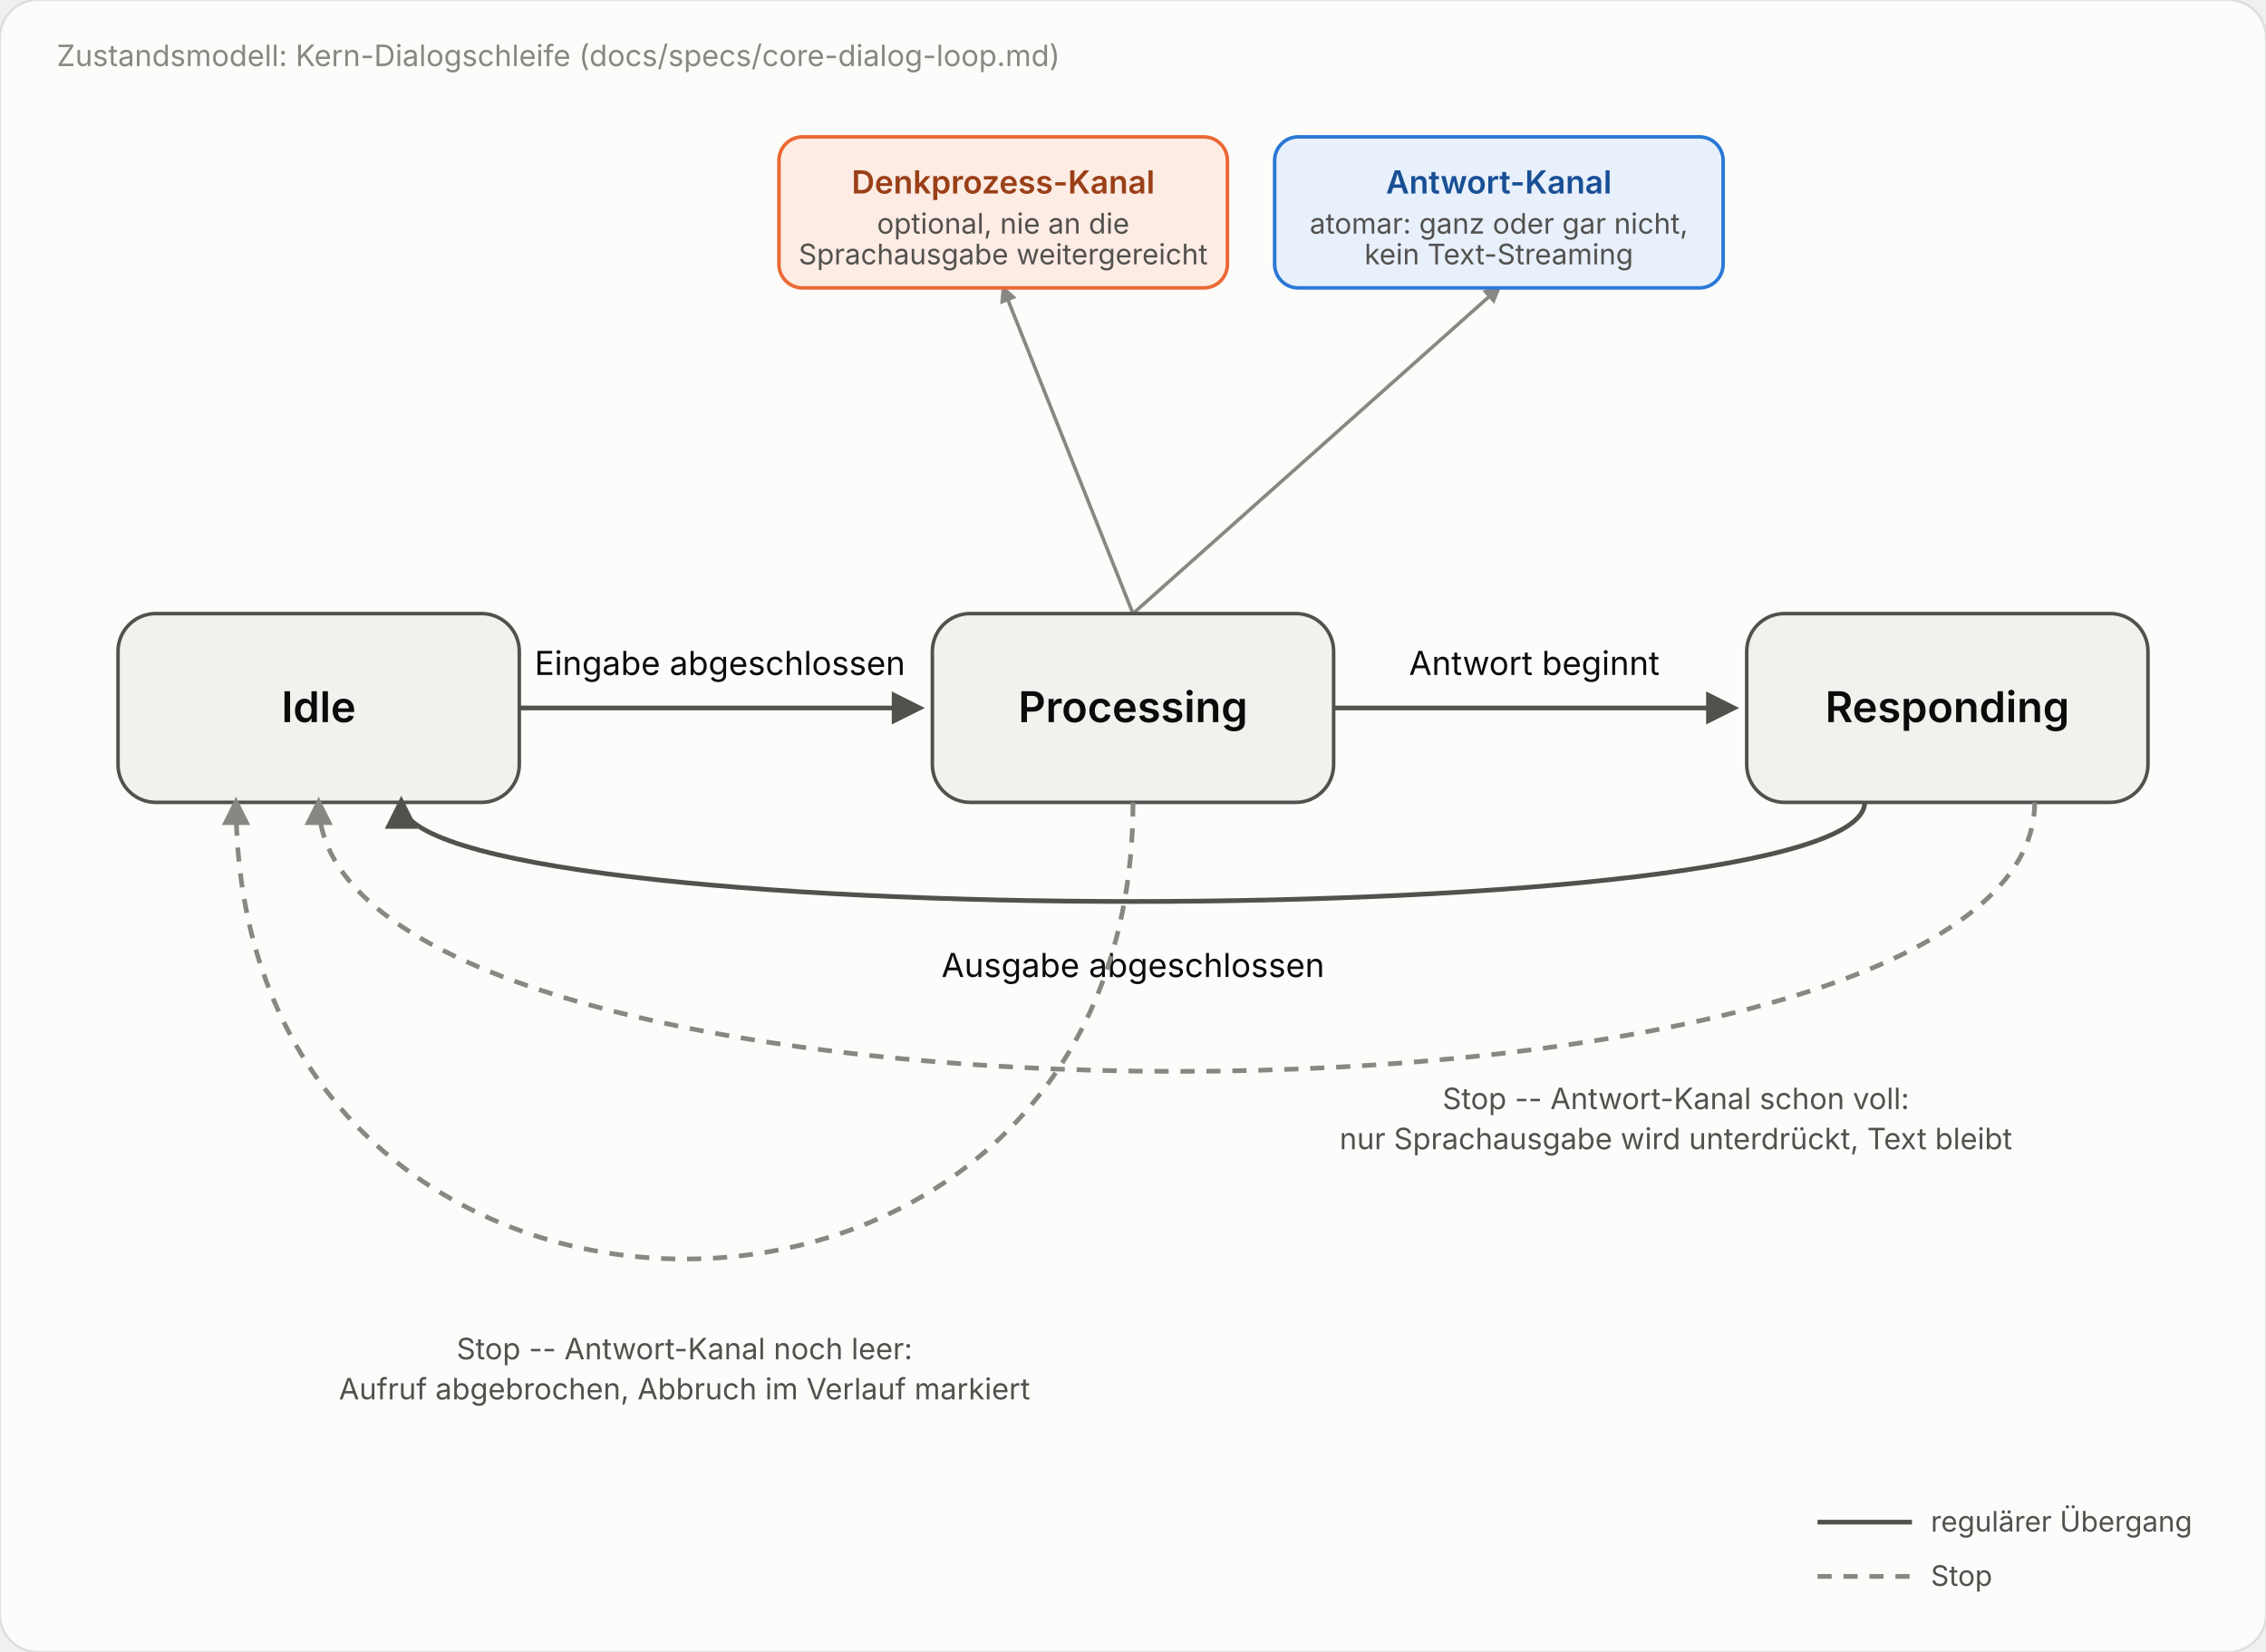
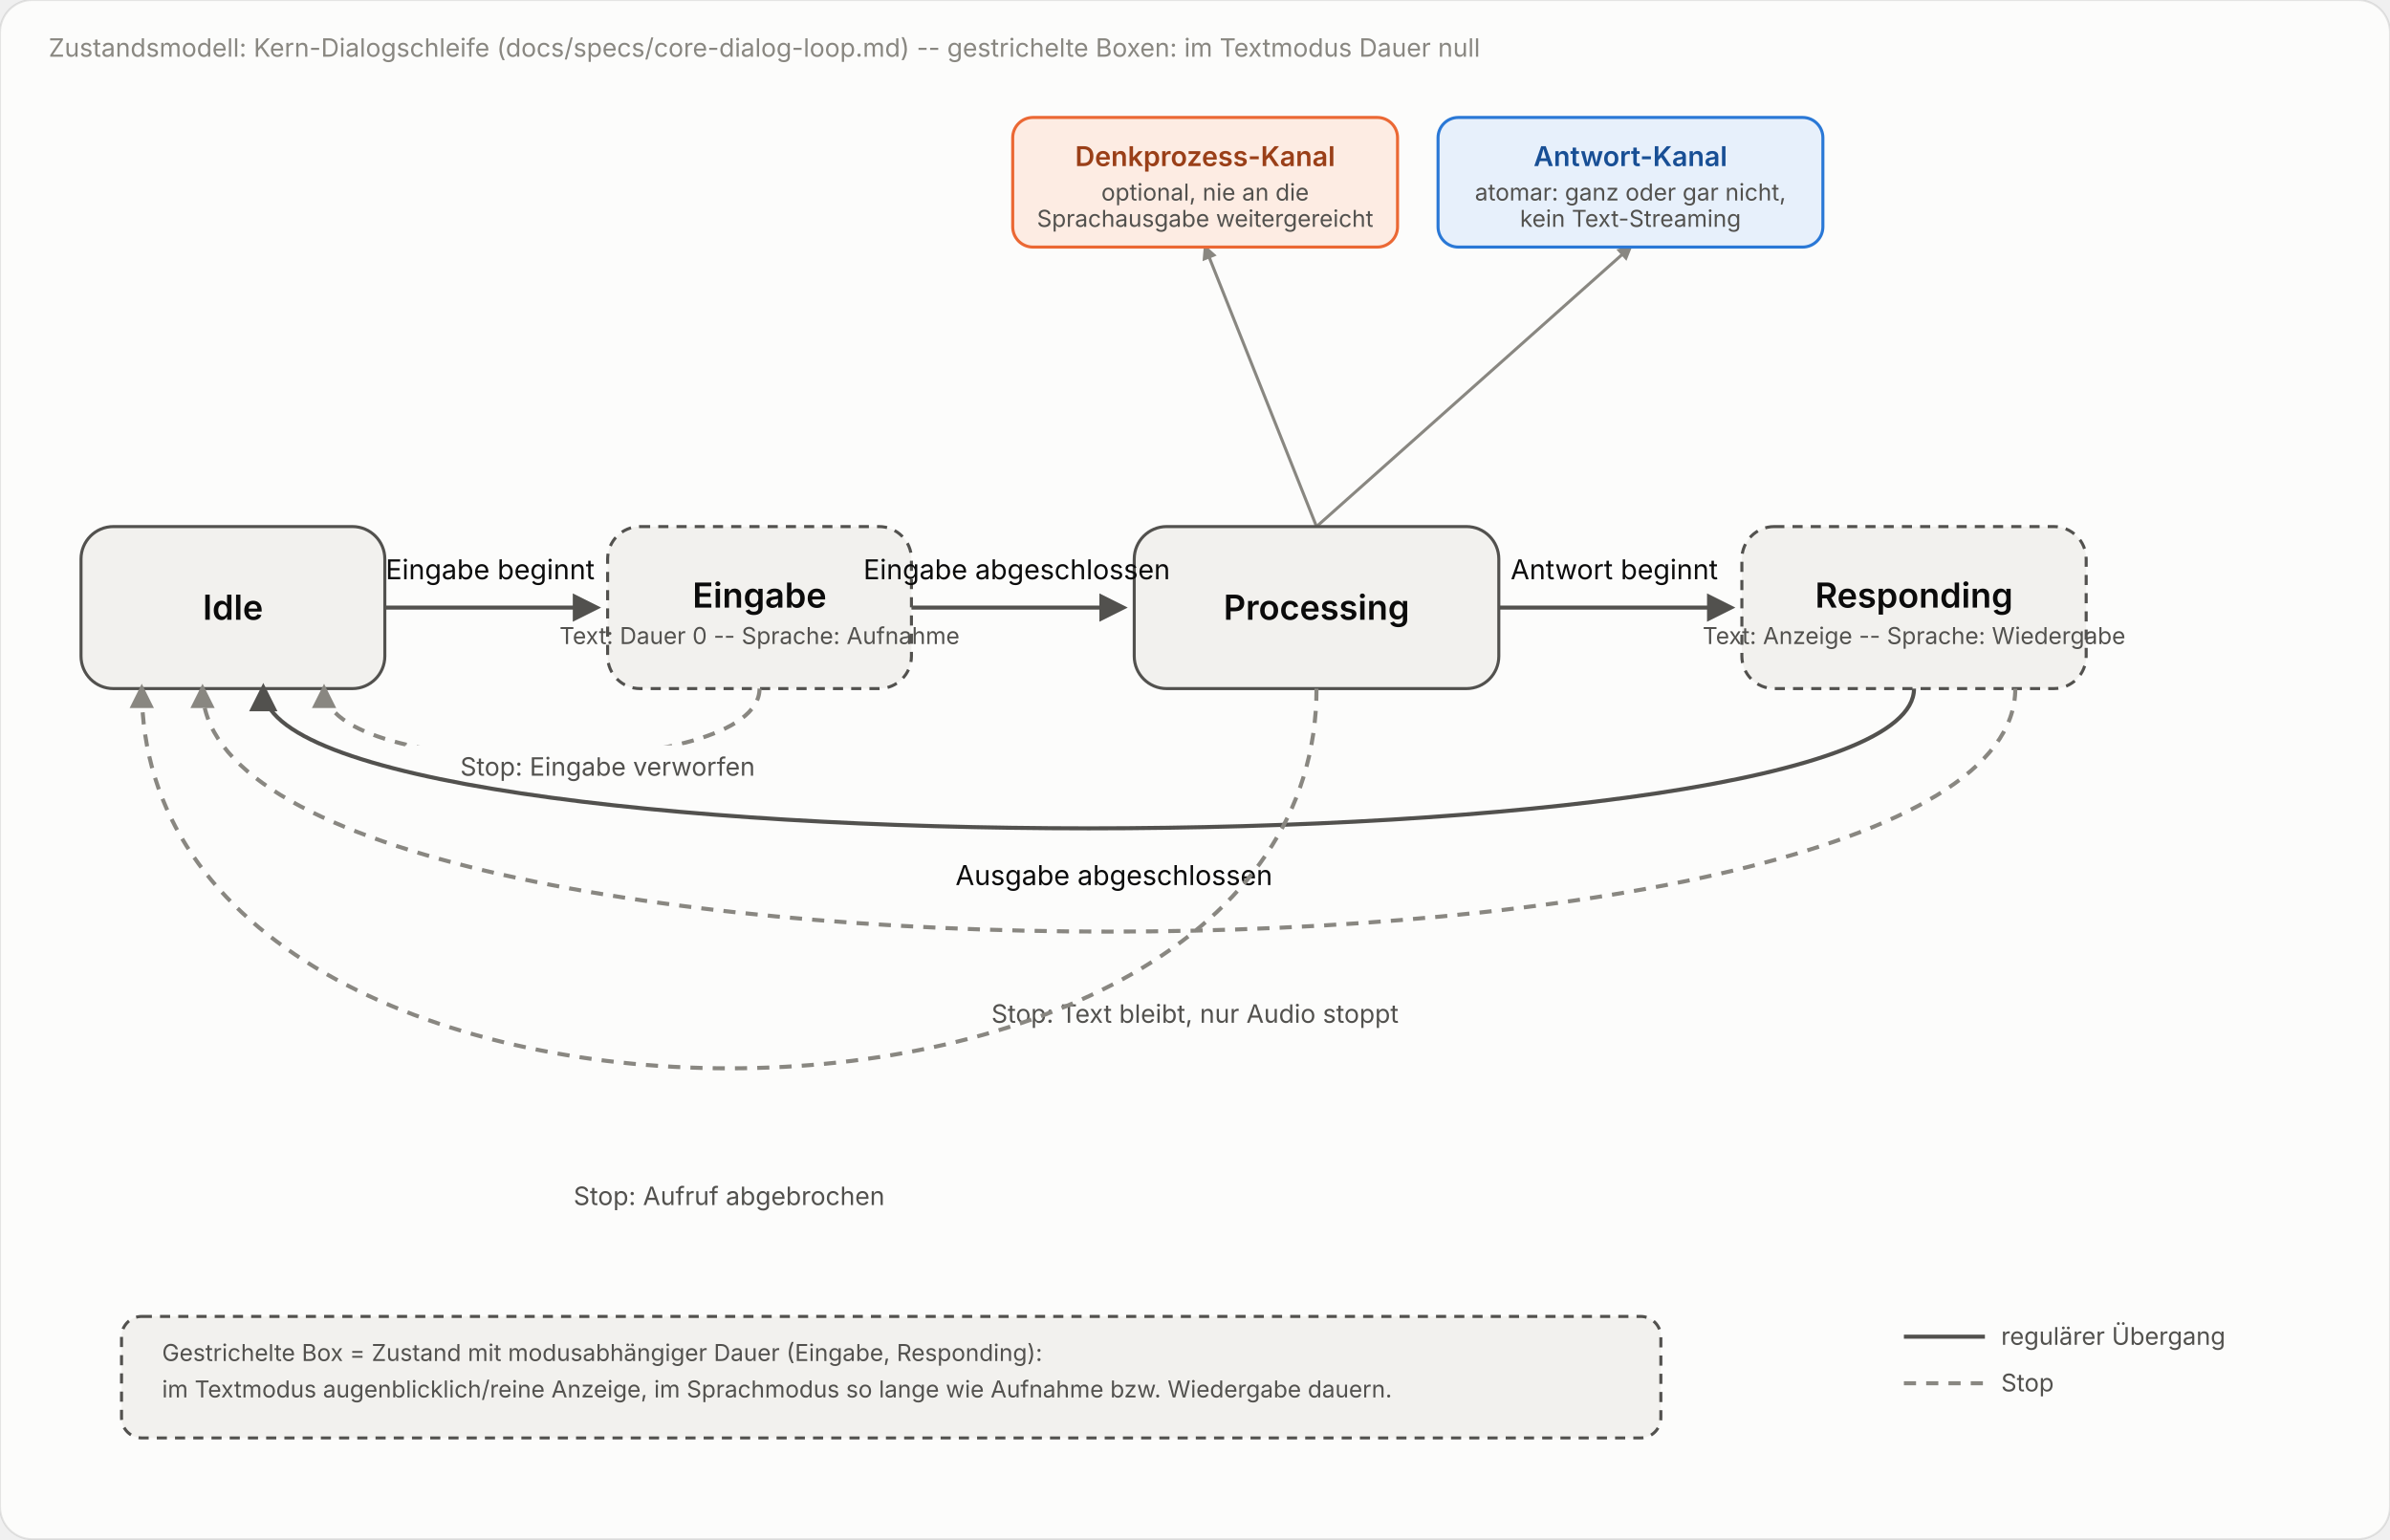
- <svg xmlns="http://www.w3.org/2000/svg" viewBox="0 0 960 700" font-family="system-ui, -apple-system, 'Segoe UI', sans-serif">
+ <svg xmlns="http://www.w3.org/2000/svg" viewBox="0 0 1180 760" font-family="system-ui, -apple-system, 'Segoe UI', sans-serif">
  <defs>
    <marker id="arrow" viewBox="0 0 10 10" refX="8" refY="5" markerWidth="7" markerHeight="7" orient="auto-start-reverse">
      <path d="M0,0 L10,5 L0,10 z" class="arrowhead" />
    </marker>
    <marker id="arrow-muted" viewBox="0 0 10 10" refX="8" refY="5" markerWidth="6" markerHeight="6" orient="auto-start-reverse">
      <path d="M0,0 L10,5 L0,10 z" class="arrowhead-muted" />
    </marker>
    <marker id="arrow-thin" viewBox="0 0 10 10" refX="8" refY="5" markerWidth="5" markerHeight="5" orient="auto-start-reverse">
      <path d="M0,0 L10,5 L0,10 z" class="arrowhead-thin" />
    </marker>
  </defs>
  <style>
    .surface   { fill: #fcfcfb; }
    .border    { stroke: rgba(11,11,11,0.10); }
    .state-box { fill: #f2f1ee; stroke: #52514e; stroke-width: 1.5; }
+     .state-box-adapter { fill: #f2f1ee; stroke: #52514e; stroke-width: 1.5; stroke-dasharray: 5 4; }
    .state-text{ fill: #0b0b0b; font-weight: 600; }
-     .sub-text  { fill: #52514e; font-size: 12px; }
+     .sub-text  { fill: #52514e; font-size: 11.5px; }
    .edge      { stroke: #52514e; stroke-width: 2; fill: none; }
-     .edge-label{ fill: #0b0b0b; font-size: 14px; }
+     .edge-label{ fill: #0b0b0b; font-size: 13.5px; }
    .edge-label-muted{ fill: #52514e; font-size: 12.5px; }
    .edge-stop { stroke: #898781; stroke-width: 2; stroke-dasharray: 6 5; fill: none; }
    .arrowhead { fill: #52514e; }
    .arrowhead-muted { fill: #898781; }
    .arrowhead-thin { fill: #898781; }
    .chan-line { stroke: #898781; stroke-width: 1.5; fill: none; }
    .chan-answer   { fill: #e7f0fb; stroke: #2a78d6; stroke-width: 1.5; }
    .chan-answer-text { fill: #184f95; font-weight: 600; }
    .chan-thinking { fill: #fdece3; stroke: #eb6834; stroke-width: 1.5; }
    .chan-thinking-text { fill: #9a3f18; font-weight: 600; }
    .legend-text { fill: #52514e; font-size: 12px; }
    .caption   { fill: #898781; font-size: 12.5px; }

    @media (prefers-color-scheme: dark) {
      .surface   { fill: #1a1a19; }
      .border    { stroke: rgba(255,255,255,0.10); }
      .state-box { fill: #2a2a28; stroke: #c3c2b7; }
+       .state-box-adapter { fill: #2a2a28; stroke: #c3c2b7; }
      .state-text{ fill: #ffffff; }
      .sub-text  { fill: #c3c2b7; }
      .edge      { stroke: #c3c2b7; }
      .edge-label{ fill: #ffffff; }
      .edge-label-muted{ fill: #c3c2b7; }
      .edge-stop { stroke: #6b6a63; }
      .arrowhead { fill: #c3c2b7; }
      .arrowhead-muted { fill: #6b6a63; }
      .arrowhead-thin { fill: #6b6a63; }
      .chan-line { stroke: #6b6a63; }
      .chan-answer   { fill: #142a42; stroke: #3987e5; }
      .chan-answer-text { fill: #86b6ef; }
      .chan-thinking { fill: #3a2317; stroke: #d95926; }
      .chan-thinking-text { fill: #f0a884; }
      .legend-text { fill: #c3c2b7; }
      .caption   { fill: #898781; }
    }
  </style>
-   <rect x="0" y="0" width="960" height="700" rx="16" class="surface border" />
-   <line x1="480" y1="260" x2="425" y2="122" class="chan-line" marker-end="url(#arrow-thin)" />
-   <line x1="480" y1="260" x2="635" y2="122" class="chan-line" marker-end="url(#arrow-thin)" />
-   <rect x="330" y="58" width="190" height="64" rx="10" class="chan-thinking" />
-   <text x="425" y="82" text-anchor="middle" class="chan-thinking-text" font-size="13.5">Denkprozess-Kanal</text>
-   <text x="425" y="99" text-anchor="middle" class="sub-text" font-size="11">optional, nie an die</text>
-   <text x="425" y="112" text-anchor="middle" class="sub-text" font-size="11">Sprachausgabe weitergereicht</text>
-   <rect x="540" y="58" width="190" height="64" rx="10" class="chan-answer" />
-   <text x="635" y="82" text-anchor="middle" class="chan-answer-text" font-size="13.5">Antwort-Kanal</text>
-   <text x="635" y="99" text-anchor="middle" class="sub-text" font-size="11">atomar: ganz oder gar nicht,</text>
-   <text x="635" y="112" text-anchor="middle" class="sub-text" font-size="11">kein Text-Streaming</text>
-   <rect x="50" y="260" width="170" height="80" rx="16" class="state-box" />
-   <text x="135" y="306" text-anchor="middle" class="state-text" font-size="18">Idle</text>
-   <rect x="395" y="260" width="170" height="80" rx="16" class="state-box" />
-   <text x="480" y="306" text-anchor="middle" class="state-text" font-size="18">Processing</text>
-   <rect x="740" y="260" width="170" height="80" rx="16" class="state-box" />
-   <text x="825" y="306" text-anchor="middle" class="state-text" font-size="18">Responding</text>
-   <line x1="220" y1="300" x2="389" y2="300" class="edge" marker-end="url(#arrow)" />
-   <text x="305" y="286" text-anchor="middle" class="edge-label">Eingabe abgeschlossen</text>
-   <line x1="565" y1="300" x2="734" y2="300" class="edge" marker-end="url(#arrow)" />
-   <text x="650" y="286" text-anchor="middle" class="edge-label">Antwort beginnt</text>
-   <path d="M 790,340 C 790,396 170,396 170,340" class="edge" marker-end="url(#arrow)" />
-   <rect x="368" y="399" width="224" height="21" class="surface" />
-   <text x="480" y="414" text-anchor="middle" class="edge-label">Ausgabe abgeschlossen</text>
-   <path d="M 862,340 C 862,492 135,492 135,340" class="edge-stop" marker-end="url(#arrow-muted)" />
-   <rect x="560" y="458" width="300" height="38" class="surface" />
-   <text x="710" y="470" text-anchor="middle" class="edge-label-muted">Stop -- Antwort-Kanal schon voll:</text>
-   <text x="710" y="487" text-anchor="middle" class="edge-label-muted">nur Sprachausgabe wird unterdrückt, Text bleibt</text>
-   <path d="M 480,340 C 480,598 100,598 100,340" class="edge-stop" marker-end="url(#arrow-muted)" />
-   <rect x="122" y="564" width="336" height="38" class="surface" />
-   <text x="290" y="576" text-anchor="middle" class="edge-label-muted">Stop -- Antwort-Kanal noch leer:</text>
-   <text x="290" y="593" text-anchor="middle" class="edge-label-muted">Aufruf abgebrochen, Abbruch im Verlauf markiert</text>
-   <line x1="770" y1="645" x2="810" y2="645" class="edge" />
-   <text x="818" y="649" class="legend-text">regulärer Übergang</text>
-   <line x1="770" y1="668" x2="810" y2="668" class="edge-stop" />
-   <text x="818" y="672" class="legend-text">Stop</text>
-   <text x="24" y="28" class="caption">Zustandsmodell: Kern-Dialogschleife (docs/specs/core-dialog-loop.md)</text>
+   <rect x="0" y="0" width="1180" height="760" rx="16" class="surface border" />
+   <text x="24" y="28" class="caption">Zustandsmodell: Kern-Dialogschleife (docs/specs/core-dialog-loop.md) -- gestrichelte Boxen: im Textmodus Dauer null</text>
+   <line x1="650" y1="260" x2="595" y2="122" class="chan-line" marker-end="url(#arrow-thin)" />
+   <line x1="650" y1="260" x2="805" y2="122" class="chan-line" marker-end="url(#arrow-thin)" />
+   <rect x="500" y="58" width="190" height="64" rx="10" class="chan-thinking" />
+   <text x="595" y="82" text-anchor="middle" class="chan-thinking-text" font-size="13.5">Denkprozess-Kanal</text>
+   <text x="595" y="99" text-anchor="middle" class="sub-text" font-size="11">optional, nie an die</text>
+   <text x="595" y="112" text-anchor="middle" class="sub-text" font-size="11">Sprachausgabe weitergereicht</text>
+   <rect x="710" y="58" width="190" height="64" rx="10" class="chan-answer" />
+   <text x="805" y="82" text-anchor="middle" class="chan-answer-text" font-size="13.5">Antwort-Kanal</text>
+   <text x="805" y="99" text-anchor="middle" class="sub-text" font-size="11">atomar: ganz oder gar nicht,</text>
+   <text x="805" y="112" text-anchor="middle" class="sub-text" font-size="11">kein Text-Streaming</text>
+   <rect x="40" y="260" width="150" height="80" rx="16" class="state-box" />
+   <text x="115" y="306" text-anchor="middle" class="state-text" font-size="17">Idle</text>
+   <rect x="300" y="260" width="150" height="80" rx="16" class="state-box-adapter" />
+   <text x="375" y="300" text-anchor="middle" class="state-text" font-size="17">Eingabe</text>
+   <text x="375" y="318" text-anchor="middle" class="sub-text">Text: Dauer 0 -- Sprache: Aufnahme</text>
+   <rect x="560" y="260" width="180" height="80" rx="16" class="state-box" />
+   <text x="650" y="306" text-anchor="middle" class="state-text" font-size="17">Processing</text>
+   <rect x="860" y="260" width="170" height="80" rx="16" class="state-box-adapter" />
+   <text x="945" y="300" text-anchor="middle" class="state-text" font-size="17">Responding</text>
+   <text x="945" y="318" text-anchor="middle" class="sub-text">Text: Anzeige -- Sprache: Wiedergabe</text>
+   <line x1="190" y1="300" x2="294" y2="300" class="edge" marker-end="url(#arrow)" />
+   <text x="242" y="286" text-anchor="middle" class="edge-label" font-size="12.5">Eingabe beginnt</text>
+   <line x1="450" y1="300" x2="554" y2="300" class="edge" marker-end="url(#arrow)" />
+   <text x="502" y="286" text-anchor="middle" class="edge-label" font-size="12.5">Eingabe abgeschlossen</text>
+   <line x1="740" y1="300" x2="854" y2="300" class="edge" marker-end="url(#arrow)" />
+   <text x="797" y="286" text-anchor="middle" class="edge-label" font-size="12.5">Antwort beginnt</text>
+   <path d="M 375,340 C 375,386 160,386 160,340" class="edge-stop" marker-end="url(#arrow-muted)" />
+   <rect x="200" y="368" width="200" height="20" class="surface" />
+   <text x="300" y="383" text-anchor="middle" class="edge-label-muted" font-size="12.5">Stop: Eingabe verworfen</text>
+   <path d="M 945,340 C 945,432 130,432 130,340" class="edge" marker-end="url(#arrow)" />
+   <rect x="440" y="420" width="220" height="24" class="surface" />
+   <text x="550" y="437" text-anchor="middle" class="edge-label" font-size="13">Ausgabe abgeschlossen</text>
+   <path d="M 995,340 C 995,500 100,500 100,340" class="edge-stop" marker-end="url(#arrow-muted)" />
+   <rect x="430" y="488" width="320" height="24" class="surface" />
+   <text x="590" y="505" text-anchor="middle" class="edge-label-muted" font-size="12.5">Stop: Text bleibt, nur Audio stoppt</text>
+   <path d="M 650,340 C 650,590 70,590 70,340" class="edge-stop" marker-end="url(#arrow-muted)" />
+   <rect x="230" y="578" width="260" height="24" class="surface" />
+   <text x="360" y="595" text-anchor="middle" class="edge-label-muted" font-size="12.5">Stop: Aufruf abgebrochen</text>
+   <line x1="940" y1="660" x2="980" y2="660" class="edge" />
+   <text x="988" y="664" class="legend-text">regulärer Übergang</text>
+   <line x1="940" y1="683" x2="980" y2="683" class="edge-stop" />
+   <text x="988" y="687" class="legend-text">Stop</text>
+   <rect x="60" y="650" width="760" height="60" rx="10" class="state-box-adapter" />
+   <text x="80" y="672" class="sub-text" font-size="12">Gestrichelte Box = Zustand mit modusabhängiger Dauer (Eingabe, Responding):</text>
+   <text x="80" y="690" class="sub-text" font-size="12">im Textmodus augenblicklich/reine Anzeige, im Sprachmodus so lange wie Aufnahme bzw. Wiedergabe dauern.</text>
</svg>
